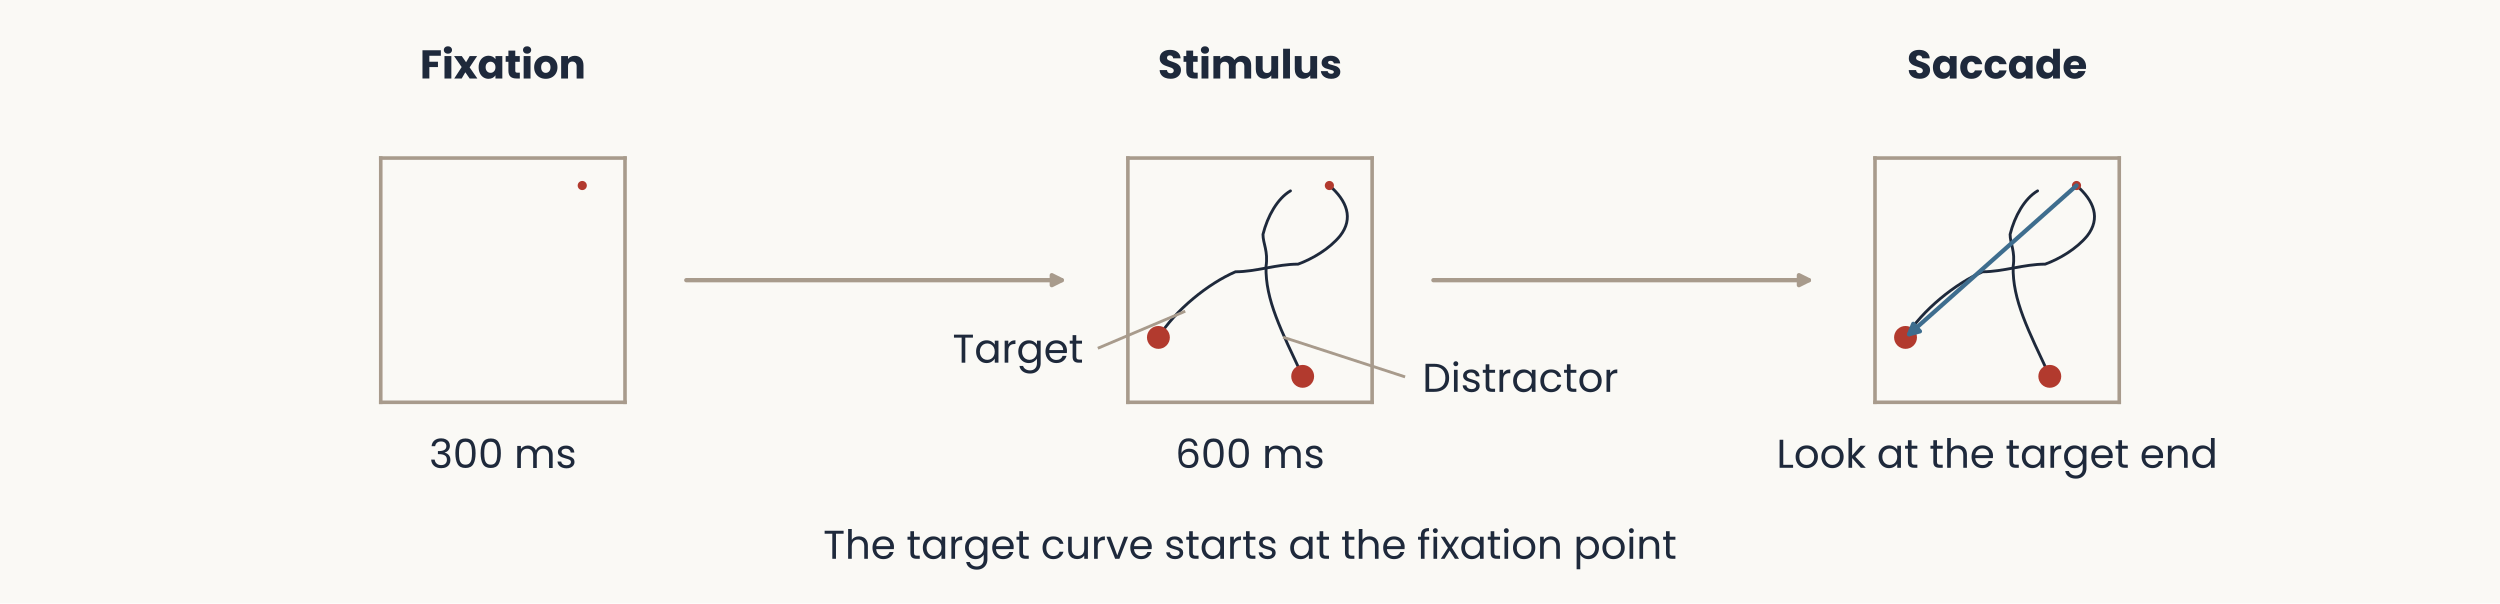
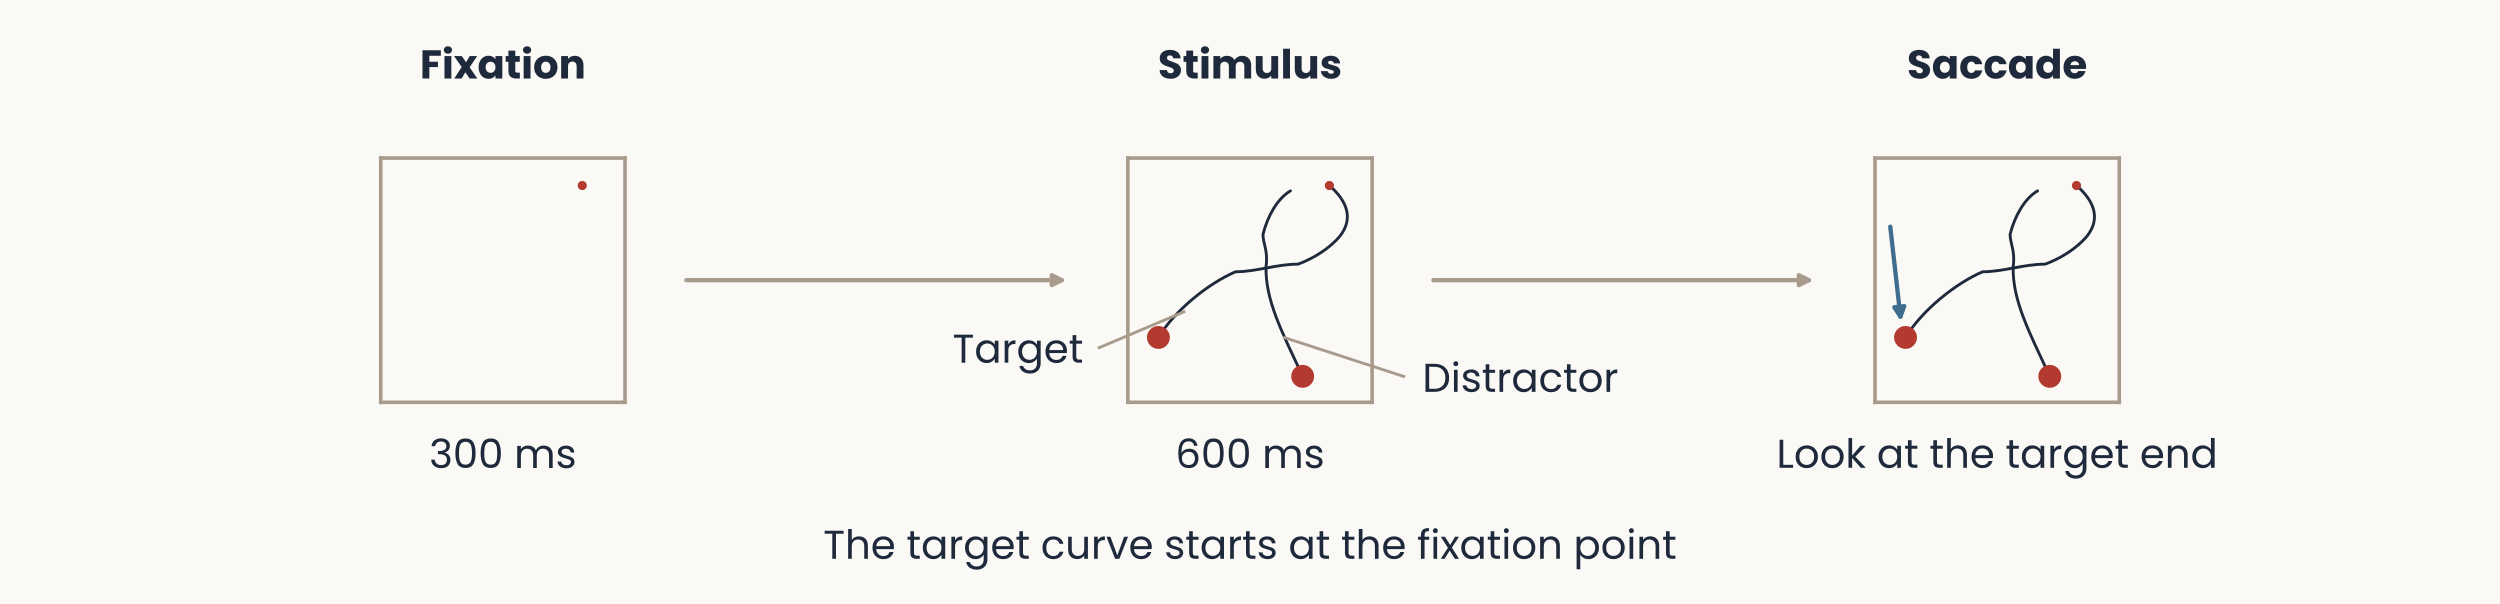
<svg xmlns="http://www.w3.org/2000/svg" xmlns:xlink="http://www.w3.org/1999/xlink" width="1305pt" height="315pt" viewBox="0 0 1305 315" version="1.1">
  <defs>
    <style type="text/css">*{stroke-linejoin: round; stroke-linecap: butt}</style>
  </defs>
  <g id="figure_1">
    <g id="patch_1">
      <path d="M 0 315  L 1305 315  L 1305 0  L 0 0  z " style="fill: #faf9f5" />
    </g>
    <g id="axes_1">
      <g id="patch_2">
        <path d="M 198.75 210  L 326.25 210  L 326.25 82.5  L 198.75 82.5  z " style="fill: #faf9f5" />
      </g>
      <g id="matplotlib.axis_1" />
      <g id="matplotlib.axis_2" />
      <g id="patch_3">
        <path d="M 198.75 210  L 198.75 82.5  " style="fill: none; stroke: #a89b8c; stroke-width: 1.875; stroke-linejoin: miter; stroke-linecap: square" />
      </g>
      <g id="patch_4">
        <path d="M 326.25 210  L 326.25 82.5  " style="fill: none; stroke: #a89b8c; stroke-width: 1.875; stroke-linejoin: miter; stroke-linecap: square" />
      </g>
      <g id="patch_5">
        <path d="M 198.75 210  L 326.25 210  " style="fill: none; stroke: #a89b8c; stroke-width: 1.875; stroke-linejoin: miter; stroke-linecap: square" />
      </g>
      <g id="patch_6">
        <path d="M 198.75 82.5  L 326.25 82.5  " style="fill: none; stroke: #a89b8c; stroke-width: 1.875; stroke-linejoin: miter; stroke-linecap: square" />
      </g>
      <g id="patch_7">
-         <path d="M 303.938 94.453  C 304.572 94.453 305.18 94.705 305.628 95.153  C 306.076 95.602 306.328 96.21 306.328 96.844  C 306.328 97.478 306.076 98.086 305.628 98.534  C 305.18 98.982 304.572 99.234 303.938 99.234  C 303.303 99.234 302.695 98.982 302.247 98.534  C 301.799 98.086 301.547 97.478 301.547 96.844  C 301.547 96.21 301.799 95.602 302.247 95.153  C 302.695 94.705 303.303 94.453 303.938 94.453  z " clip-path="url(#pf98f17b665)" style="fill: #b23a2e" />
+         <path d="M 303.938 94.453  C 304.572 94.453 305.18 94.705 305.628 95.153  C 306.076 95.602 306.328 96.21 306.328 96.844  C 306.328 97.478 306.076 98.086 305.628 98.534  C 305.18 98.982 304.572 99.234 303.938 99.234  C 303.303 99.234 302.695 98.982 302.247 98.534  C 301.799 98.086 301.547 97.478 301.547 96.844  C 301.547 96.21 301.799 95.602 302.247 95.153  C 302.695 94.705 303.303 94.453 303.938 94.453  z " clip-path="url(#p7026cb2a88)" style="fill: #b23a2e" />
      </g>
    </g>
    <g id="axes_2">
      <g id="patch_8">
        <path d="M 588.75 210  L 716.25 210  L 716.25 82.5  L 588.75 82.5  z " style="fill: #faf9f5" />
      </g>
      <g id="patch_9">
-         <path d="M 693.938 96.844  C 703.102 104.812 706.688 113.977 699.516 123.141  C 693.938 129.914 685.172 135.094 677.602 137.883  C 666.445 137.883 655.688 141.867 644.93 141.867  C 630.984 147.844 613.453 161.789 604.688 176.133  " clip-path="url(#pc42d3d228e)" style="fill: none; stroke: #1e293b; stroke-width: 1.5; stroke-linecap: round" />
+         <path d="M 693.938 96.844  C 703.102 104.812 706.688 113.977 699.516 123.141  C 693.938 129.914 685.172 135.094 677.602 137.883  C 666.445 137.883 655.688 141.867 644.93 141.867  C 630.984 147.844 613.453 161.789 604.688 176.133  " clip-path="url(#p259ddd7fd7)" style="fill: none; stroke: #1e293b; stroke-width: 1.5; stroke-linecap: round" />
      </g>
      <g id="patch_10">
-         <path d="M 673.617 99.633  C 666.844 103.617 661.664 112.781 659.273 122.344  C 659.273 127.125 662.062 131.109 660.867 139.078  C 660.469 156.609 668.836 172.547 679.992 196.453  " clip-path="url(#pc42d3d228e)" style="fill: none; stroke: #1e293b; stroke-width: 1.5; stroke-linecap: round" />
+         <path d="M 673.617 99.633  C 666.844 103.617 661.664 112.781 659.273 122.344  C 659.273 127.125 662.062 131.109 660.867 139.078  C 660.469 156.609 668.836 172.547 679.992 196.453  " clip-path="url(#p259ddd7fd7)" style="fill: none; stroke: #1e293b; stroke-width: 1.5; stroke-linecap: round" />
      </g>
      <g id="matplotlib.axis_3" />
      <g id="matplotlib.axis_4" />
      <g id="patch_11">
        <path d="M 588.75 210  L 588.75 82.5  " style="fill: none; stroke: #a89b8c; stroke-width: 1.875; stroke-linejoin: miter; stroke-linecap: square" />
      </g>
      <g id="patch_12">
        <path d="M 716.25 210  L 716.25 82.5  " style="fill: none; stroke: #a89b8c; stroke-width: 1.875; stroke-linejoin: miter; stroke-linecap: square" />
      </g>
      <g id="patch_13">
        <path d="M 588.75 210  L 716.25 210  " style="fill: none; stroke: #a89b8c; stroke-width: 1.875; stroke-linejoin: miter; stroke-linecap: square" />
      </g>
      <g id="patch_14">
        <path d="M 588.75 82.5  L 716.25 82.5  " style="fill: none; stroke: #a89b8c; stroke-width: 1.875; stroke-linejoin: miter; stroke-linecap: square" />
      </g>
      <g id="patch_15">
-         <path d="M 604.688 170.156  C 606.273 170.156 607.793 170.786 608.914 171.907  C 610.034 173.028 610.664 174.548 610.664 176.133  C 610.664 177.718 610.034 179.238 608.914 180.359  C 607.793 181.48 606.273 182.109 604.688 182.109  C 603.102 182.109 601.582 181.48 600.461 180.359  C 599.341 179.238 598.711 177.718 598.711 176.133  C 598.711 174.548 599.341 173.028 600.461 171.907  C 601.582 170.786 603.102 170.156 604.688 170.156  z " clip-path="url(#pc42d3d228e)" style="fill: #b23a2e" />
+         <path d="M 604.688 170.156  C 606.273 170.156 607.793 170.786 608.914 171.907  C 610.034 173.028 610.664 174.548 610.664 176.133  C 610.664 177.718 610.034 179.238 608.914 180.359  C 607.793 181.48 606.273 182.109 604.688 182.109  C 603.102 182.109 601.582 181.48 600.461 180.359  C 599.341 179.238 598.711 177.718 598.711 176.133  C 598.711 174.548 599.341 173.028 600.461 171.907  C 601.582 170.786 603.102 170.156 604.688 170.156  z " clip-path="url(#p259ddd7fd7)" style="fill: #b23a2e" />
      </g>
      <g id="patch_16">
-         <path d="M 679.992 190.477  C 681.577 190.477 683.097 191.106 684.218 192.227  C 685.339 193.348 685.969 194.868 685.969 196.453  C 685.969 198.038 685.339 199.558 684.218 200.679  C 683.097 201.8 681.577 202.43 679.992 202.43  C 678.407 202.43 676.887 201.8 675.766 200.679  C 674.645 199.558 674.016 198.038 674.016 196.453  C 674.016 194.868 674.645 193.348 675.766 192.227  C 676.887 191.106 678.407 190.477 679.992 190.477  z " clip-path="url(#pc42d3d228e)" style="fill: #b23a2e" />
+         <path d="M 679.992 190.477  C 681.577 190.477 683.097 191.106 684.218 192.227  C 685.339 193.348 685.969 194.868 685.969 196.453  C 685.969 198.038 685.339 199.558 684.218 200.679  C 683.097 201.8 681.577 202.43 679.992 202.43  C 678.407 202.43 676.887 201.8 675.766 200.679  C 674.645 199.558 674.016 198.038 674.016 196.453  C 674.016 194.868 674.645 193.348 675.766 192.227  C 676.887 191.106 678.407 190.477 679.992 190.477  z " clip-path="url(#p259ddd7fd7)" style="fill: #b23a2e" />
      </g>
      <g id="patch_17">
-         <path d="M 693.938 94.453  C 694.572 94.453 695.18 94.705 695.628 95.153  C 696.076 95.602 696.328 96.21 696.328 96.844  C 696.328 97.478 696.076 98.086 695.628 98.534  C 695.18 98.982 694.572 99.234 693.938 99.234  C 693.303 99.234 692.695 98.982 692.247 98.534  C 691.799 98.086 691.547 97.478 691.547 96.844  C 691.547 96.21 691.799 95.602 692.247 95.153  C 692.695 94.705 693.303 94.453 693.938 94.453  z " clip-path="url(#pc42d3d228e)" style="fill: #b23a2e" />
+         <path d="M 693.938 94.453  C 694.572 94.453 695.18 94.705 695.628 95.153  C 696.076 95.602 696.328 96.21 696.328 96.844  C 696.328 97.478 696.076 98.086 695.628 98.534  C 695.18 98.982 694.572 99.234 693.938 99.234  C 693.303 99.234 692.695 98.982 692.247 98.534  C 691.799 98.086 691.547 97.478 691.547 96.844  C 691.547 96.21 691.799 95.602 692.247 95.153  C 692.695 94.705 693.303 94.453 693.938 94.453  z " clip-path="url(#p259ddd7fd7)" style="fill: #b23a2e" />
      </g>
    </g>
    <g id="axes_3">
      <g id="patch_18">
        <path d="M 978.75 210  L 1106.25 210  L 1106.25 82.5  L 978.75 82.5  z " style="fill: #faf9f5" />
      </g>
      <g id="patch_19">
-         <path d="M 1083.938 96.844  C 1093.102 104.812 1096.688 113.977 1089.516 123.141  C 1083.938 129.914 1075.172 135.094 1067.602 137.883  C 1056.445 137.883 1045.688 141.867 1034.93 141.867  C 1020.984 147.844 1003.453 161.789 994.688 176.133  " clip-path="url(#p64ca4e3aea)" style="fill: none; stroke: #1e293b; stroke-width: 1.5; stroke-linecap: round" />
+         <path d="M 1083.938 96.844  C 1093.102 104.812 1096.688 113.977 1089.516 123.141  C 1083.938 129.914 1075.172 135.094 1067.602 137.883  C 1056.445 137.883 1045.688 141.867 1034.93 141.867  C 1020.984 147.844 1003.453 161.789 994.688 176.133  " clip-path="url(#p41b6c624ca)" style="fill: none; stroke: #1e293b; stroke-width: 1.5; stroke-linecap: round" />
      </g>
      <g id="patch_20">
-         <path d="M 1063.617 99.633  C 1056.844 103.617 1051.664 112.781 1049.273 122.344  C 1049.273 127.125 1052.062 131.109 1050.867 139.078  C 1050.469 156.609 1058.836 172.547 1069.992 196.453  " clip-path="url(#p64ca4e3aea)" style="fill: none; stroke: #1e293b; stroke-width: 1.5; stroke-linecap: round" />
+         <path d="M 1063.617 99.633  C 1056.844 103.617 1051.664 112.781 1049.273 122.344  C 1049.273 127.125 1052.062 131.109 1050.867 139.078  C 1050.469 156.609 1058.836 172.547 1069.992 196.453  " clip-path="url(#p41b6c624ca)" style="fill: none; stroke: #1e293b; stroke-width: 1.5; stroke-linecap: round" />
      </g>
      <g id="matplotlib.axis_5" />
      <g id="matplotlib.axis_6" />
      <g id="patch_21">
        <path d="M 978.75 210  L 978.75 82.5  " style="fill: none; stroke: #a89b8c; stroke-width: 1.875; stroke-linejoin: miter; stroke-linecap: square" />
      </g>
      <g id="patch_22">
        <path d="M 1106.25 210  L 1106.25 82.5  " style="fill: none; stroke: #a89b8c; stroke-width: 1.875; stroke-linejoin: miter; stroke-linecap: square" />
      </g>
      <g id="patch_23">
        <path d="M 978.75 210  L 1106.25 210  " style="fill: none; stroke: #a89b8c; stroke-width: 1.875; stroke-linejoin: miter; stroke-linecap: square" />
      </g>
      <g id="patch_24">
        <path d="M 978.75 82.5  L 1106.25 82.5  " style="fill: none; stroke: #a89b8c; stroke-width: 1.875; stroke-linejoin: miter; stroke-linecap: square" />
      </g>
      <g id="patch_25">
-         <path d="M 994.688 170.156  C 996.273 170.156 997.793 170.786 998.914 171.907  C 1000.034 173.028 1000.664 174.548 1000.664 176.133  C 1000.664 177.718 1000.034 179.238 998.914 180.359  C 997.793 181.48 996.273 182.109 994.688 182.109  C 993.102 182.109 991.582 181.48 990.461 180.359  C 989.341 179.238 988.711 177.718 988.711 176.133  C 988.711 174.548 989.341 173.028 990.461 171.907  C 991.582 170.786 993.102 170.156 994.688 170.156  z " clip-path="url(#p64ca4e3aea)" style="fill: #b23a2e" />
+         <path d="M 994.688 170.156  C 996.273 170.156 997.793 170.786 998.914 171.907  C 1000.034 173.028 1000.664 174.548 1000.664 176.133  C 1000.664 177.718 1000.034 179.238 998.914 180.359  C 997.793 181.48 996.273 182.109 994.688 182.109  C 993.102 182.109 991.582 181.48 990.461 180.359  C 989.341 179.238 988.711 177.718 988.711 176.133  C 988.711 174.548 989.341 173.028 990.461 171.907  C 991.582 170.786 993.102 170.156 994.688 170.156  z " clip-path="url(#p41b6c624ca)" style="fill: #b23a2e" />
      </g>
      <g id="patch_26">
-         <path d="M 1069.992 190.477  C 1071.577 190.477 1073.097 191.106 1074.218 192.227  C 1075.339 193.348 1075.969 194.868 1075.969 196.453  C 1075.969 198.038 1075.339 199.558 1074.218 200.679  C 1073.097 201.8 1071.577 202.43 1069.992 202.43  C 1068.407 202.43 1066.887 201.8 1065.766 200.679  C 1064.645 199.558 1064.016 198.038 1064.016 196.453  C 1064.016 194.868 1064.645 193.348 1065.766 192.227  C 1066.887 191.106 1068.407 190.477 1069.992 190.477  z " clip-path="url(#p64ca4e3aea)" style="fill: #b23a2e" />
+         <path d="M 1069.992 190.477  C 1071.577 190.477 1073.097 191.106 1074.218 192.227  C 1075.339 193.348 1075.969 194.868 1075.969 196.453  C 1075.969 198.038 1075.339 199.558 1074.218 200.679  C 1073.097 201.8 1071.577 202.43 1069.992 202.43  C 1068.407 202.43 1066.887 201.8 1065.766 200.679  C 1064.645 199.558 1064.016 198.038 1064.016 196.453  C 1064.016 194.868 1064.645 193.348 1065.766 192.227  C 1066.887 191.106 1068.407 190.477 1069.992 190.477  z " clip-path="url(#p41b6c624ca)" style="fill: #b23a2e" />
      </g>
      <g id="patch_27">
-         <path d="M 1083.938 94.453  C 1084.572 94.453 1085.18 94.705 1085.628 95.153  C 1086.076 95.602 1086.328 96.21 1086.328 96.844  C 1086.328 97.478 1086.076 98.086 1085.628 98.534  C 1085.18 98.982 1084.572 99.234 1083.938 99.234  C 1083.303 99.234 1082.695 98.982 1082.247 98.534  C 1081.799 98.086 1081.547 97.478 1081.547 96.844  C 1081.547 96.21 1081.799 95.602 1082.247 95.153  C 1082.695 94.705 1083.303 94.453 1083.938 94.453  z " clip-path="url(#p64ca4e3aea)" style="fill: #b23a2e" />
+         <path d="M 1083.938 94.453  C 1084.572 94.453 1085.18 94.705 1085.628 95.153  C 1086.076 95.602 1086.328 96.21 1086.328 96.844  C 1086.328 97.478 1086.076 98.086 1085.628 98.534  C 1085.18 98.982 1084.572 99.234 1083.938 99.234  C 1083.303 99.234 1082.695 98.982 1082.247 98.534  C 1081.799 98.086 1081.547 97.478 1081.547 96.844  C 1081.547 96.21 1081.799 95.602 1082.247 95.153  C 1082.695 94.705 1083.303 94.453 1083.938 94.453  z " clip-path="url(#p41b6c624ca)" style="fill: #b23a2e" />
      </g>
      <g id="patch_28">
-         <path d="M 1083.938 96.844  Q 1039.312 136.488 996.568 174.462  " clip-path="url(#p64ca4e3aea)" style="fill: none; stroke: #3e6d8e; stroke-width: 2.25; stroke-linecap: round" />
-         <path d="M 1002.182 172.952  L 996.568 174.462  L 998.729 169.065  z " clip-path="url(#p64ca4e3aea)" style="fill: #3e6d8e; stroke: #3e6d8e; stroke-width: 2.25; stroke-linecap: round" />
+         <path d="M 986.719 118.359  Q 989.508 143.062 992.015 165.266  " clip-path="url(#p41b6c624ca)" style="fill: none; stroke: #3e6d8e; stroke-width: 2.25; stroke-linecap: round" />
+         <path d="M 994.015 159.807  L 992.015 165.266  L 988.848 160.39  z " clip-path="url(#p41b6c624ca)" style="fill: #3e6d8e; stroke: #3e6d8e; stroke-width: 2.25; stroke-linecap: round" />
      </g>
    </g>
    <g id="patch_29">
      <path d="M 358.249 146.25  Q 457.501 146.25 554.237 146.25  " style="fill: none; stroke: #a89b8c; stroke-width: 2.25; stroke-linecap: round" />
      <path d="M 549.037 143.65  L 554.237 146.25  L 549.037 148.85  z " style="fill: #a89b8c; stroke: #a89b8c; stroke-width: 2.25; stroke-linecap: round" />
    </g>
    <g id="patch_30">
      <path d="M 748.249 146.25  Q 847.501 146.25 944.237 146.25  " style="fill: none; stroke: #a89b8c; stroke-width: 2.25; stroke-linecap: round" />
      <path d="M 939.037 143.65  L 944.237 146.25  L 939.037 148.85  z " style="fill: #a89b8c; stroke: #a89b8c; stroke-width: 2.25; stroke-linecap: round" />
    </g>
    <g id="line2d_1">
      <path d="M 573.75 181.5  L 618 162.75  " style="fill: none; stroke: #a89b8c; stroke-width: 1.5; stroke-linecap: square" />
    </g>
    <g id="line2d_2">
      <path d="M 732.75 196.5  L 670.5 176.25  " style="fill: none; stroke: #a89b8c; stroke-width: 1.5; stroke-linecap: square" />
    </g>
    <g id="text_1">
      <g style="fill: #1e293b" transform="translate(219.2285 40.97766) scale(0.21 -0.21)">
        <defs>
          <path id="Poppins-Bold-46" d="M 3322 4493  L 3322 3616  L 1491 3616  L 1491 2669  L 2861 2669  L 2861 1818  L 1491 1818  L 1491 0  L 397 0  L 397 4493  L 3322 4493  z " transform="scale(0.015625)" />
          <path id="Poppins-Bold-69" d="M 947 3942  Q 659 3942 476 4112  Q 294 4282 294 4531  Q 294 4787 476 4956  Q 659 5126 947 5126  Q 1229 5126 1411 4956  Q 1594 4787 1594 4531  Q 1594 4282 1411 4112  Q 1229 3942 947 3942  z M 1491 3571  L 1491 0  L 397 0  L 397 3571  L 1491 3571  z " transform="scale(0.015625)" />
          <path id="Poppins-Bold-78" d="M 2509 0  L 1824 992  L 1248 0  L 64 0  L 1242 1824  L 32 3571  L 1261 3571  L 1946 2586  L 2522 3571  L 3706 3571  L 2509 1773  L 3738 0  L 2509 0  z " transform="scale(0.015625)" />
          <path id="Poppins-Bold-61" d="M 179 1792  Q 179 2342 387 2758  Q 595 3174 953 3398  Q 1312 3622 1754 3622  Q 2131 3622 2416 3468  Q 2701 3315 2854 3066  L 2854 3571  L 3949 3571  L 3949 0  L 2854 0  L 2854 506  Q 2694 256 2409 102  Q 2125 -51 1747 -51  Q 1312 -51 953 176  Q 595 403 387 822  Q 179 1242 179 1792  z M 2854 1786  Q 2854 2195 2627 2432  Q 2400 2669 2074 2669  Q 1747 2669 1520 2435  Q 1293 2202 1293 1792  Q 1293 1382 1520 1142  Q 1747 902 2074 902  Q 2400 902 2627 1139  Q 2854 1376 2854 1786  z " transform="scale(0.015625)" />
          <path id="Poppins-Bold-74" d="M 2387 928  L 2387 0  L 1830 0  Q 1235 0 902 291  Q 570 582 570 1242  L 570 2662  L 134 2662  L 134 3571  L 570 3571  L 570 4442  L 1664 4442  L 1664 3571  L 2381 3571  L 2381 2662  L 1664 2662  L 1664 1229  Q 1664 1069 1741 998  Q 1818 928 1997 928  L 2387 928  z " transform="scale(0.015625)" />
          <path id="Poppins-Bold-6f" d="M 2022 -51  Q 1498 -51 1078 173  Q 659 397 419 813  Q 179 1229 179 1786  Q 179 2336 422 2755  Q 666 3174 1088 3398  Q 1510 3622 2035 3622  Q 2560 3622 2982 3398  Q 3405 3174 3648 2755  Q 3891 2336 3891 1786  Q 3891 1235 3644 816  Q 3398 397 2972 173  Q 2547 -51 2022 -51  z M 2022 896  Q 2336 896 2557 1126  Q 2778 1357 2778 1786  Q 2778 2214 2563 2444  Q 2349 2675 2035 2675  Q 1715 2675 1504 2448  Q 1293 2221 1293 1786  Q 1293 1357 1501 1126  Q 1709 896 2022 896  z " transform="scale(0.015625)" />
          <path id="Poppins-Bold-6e" d="M 2573 3610  Q 3200 3610 3574 3203  Q 3949 2797 3949 2086  L 3949 0  L 2861 0  L 2861 1939  Q 2861 2298 2675 2496  Q 2490 2694 2176 2694  Q 1862 2694 1676 2496  Q 1491 2298 1491 1939  L 1491 0  L 397 0  L 397 3571  L 1491 3571  L 1491 3098  Q 1658 3334 1939 3472  Q 2221 3610 2573 3610  z " transform="scale(0.015625)" />
        </defs>
        <use xlink:href="#Poppins-Bold-46" />
        <use xlink:href="#Poppins-Bold-69" transform="translate(54.7 0)" />
        <use xlink:href="#Poppins-Bold-78" transform="translate(84.19998 0)" />
        <use xlink:href="#Poppins-Bold-61" transform="translate(143 0)" />
        <use xlink:href="#Poppins-Bold-74" transform="translate(210.9 0)" />
        <use xlink:href="#Poppins-Bold-69" transform="translate(251.5 0)" />
        <use xlink:href="#Poppins-Bold-6f" transform="translate(280.9999 0)" />
        <use xlink:href="#Poppins-Bold-6e" transform="translate(344.6999 0)" />
      </g>
    </g>
    <g id="text_2">
      <g style="fill: #1e293b" transform="translate(224.0273 244.29) scale(0.21 -0.21)">
        <defs>
          <path id="Poppins-Regular-33" d="M 384 3462  Q 429 4051 838 4384  Q 1248 4717 1901 4717  Q 2336 4717 2653 4560  Q 2970 4403 3133 4134  Q 3296 3866 3296 3526  Q 3296 3130 3069 2842  Q 2842 2554 2477 2470  L 2477 2438  Q 2893 2336 3136 2035  Q 3379 1734 3379 1248  Q 3379 883 3212 592  Q 3046 301 2713 134  Q 2381 -32 1914 -32  Q 1235 -32 800 323  Q 365 678 314 1331  L 877 1331  Q 922 947 1190 704  Q 1459 461 1907 461  Q 2355 461 2588 694  Q 2822 928 2822 1299  Q 2822 1779 2502 1990  Q 2182 2202 1536 2202  L 1389 2202  L 1389 2688  L 1542 2688  Q 2131 2694 2432 2883  Q 2733 3072 2733 3469  Q 2733 3808 2512 4013  Q 2291 4218 1882 4218  Q 1485 4218 1241 4013  Q 998 3808 954 3462  L 384 3462  z " transform="scale(0.015625)" />
          <path id="Poppins-Regular-30" d="M 397 2362  Q 397 3462 755 4080  Q 1114 4698 2010 4698  Q 2899 4698 3257 4080  Q 3616 3462 3616 2362  Q 3616 1242 3257 621  Q 2899 0 2010 0  Q 1114 0 755 621  Q 397 1242 397 2362  z M 3040 2362  Q 3040 2918 2966 3305  Q 2893 3693 2665 3929  Q 2438 4166 2010 4166  Q 1574 4166 1347 3929  Q 1120 3693 1046 3305  Q 973 2918 973 2362  Q 973 1786 1046 1395  Q 1120 1005 1347 768  Q 1574 531 2010 531  Q 2438 531 2665 768  Q 2893 1005 2966 1395  Q 3040 1786 3040 2362  z " transform="scale(0.015625)" />
          <path id="Poppins-Regular-20" transform="scale(0.015625)" />
          <path id="Poppins-Regular-6d" d="M 4710 3571  Q 5120 3571 5440 3401  Q 5760 3232 5945 2893  Q 6131 2554 6131 2067  L 6131 0  L 5555 0  L 5555 1984  Q 5555 2509 5296 2787  Q 5037 3066 4595 3066  Q 4141 3066 3872 2774  Q 3603 2483 3603 1933  L 3603 0  L 3027 0  L 3027 1984  Q 3027 2509 2768 2787  Q 2509 3066 2067 3066  Q 1613 3066 1344 2774  Q 1075 2483 1075 1933  L 1075 0  L 493 0  L 493 3507  L 1075 3507  L 1075 3002  Q 1248 3277 1539 3424  Q 1830 3571 2182 3571  Q 2624 3571 2963 3372  Q 3302 3174 3469 2790  Q 3616 3162 3955 3366  Q 4294 3571 4710 3571  z " transform="scale(0.015625)" />
          <path id="Poppins-Regular-73" d="M 1734 -58  Q 1331 -58 1011 80  Q 691 218 505 464  Q 320 710 301 1030  L 902 1030  Q 928 768 1149 601  Q 1370 435 1728 435  Q 2061 435 2253 582  Q 2445 730 2445 954  Q 2445 1184 2240 1296  Q 2035 1408 1606 1517  Q 1216 1619 969 1724  Q 723 1830 547 2038  Q 371 2246 371 2586  Q 371 2854 531 3078  Q 691 3302 985 3433  Q 1280 3565 1658 3565  Q 2240 3565 2598 3270  Q 2957 2976 2982 2464  L 2400 2464  Q 2381 2739 2179 2905  Q 1978 3072 1638 3072  Q 1325 3072 1139 2937  Q 954 2803 954 2586  Q 954 2413 1066 2301  Q 1178 2189 1347 2121  Q 1517 2054 1818 1971  Q 2195 1869 2432 1769  Q 2669 1670 2838 1472  Q 3008 1274 3014 954  Q 3014 666 2854 435  Q 2694 205 2403 73  Q 2112 -58 1734 -58  z " transform="scale(0.015625)" />
        </defs>
        <use xlink:href="#Poppins-Regular-33" />
        <use xlink:href="#Poppins-Regular-30" transform="translate(58.89999 0)" />
        <use xlink:href="#Poppins-Regular-30" transform="translate(121.7 0)" />
        <use xlink:href="#Poppins-Regular-20" transform="translate(184.5 0)" />
        <use xlink:href="#Poppins-Regular-6d" transform="translate(211.2 0)" />
        <use xlink:href="#Poppins-Regular-73" transform="translate(314.2 0)" />
      </g>
    </g>
    <g id="text_3">
      <g style="fill: #1e293b" transform="translate(604.451 40.97766) scale(0.21 -0.21)">
        <defs>
          <path id="Poppins-Bold-53" d="M 2022 -45  Q 1530 -45 1139 115  Q 749 275 515 588  Q 282 902 269 1344  L 1434 1344  Q 1459 1094 1606 963  Q 1754 832 1990 832  Q 2234 832 2374 944  Q 2515 1056 2515 1254  Q 2515 1421 2403 1529  Q 2291 1638 2128 1708  Q 1965 1779 1664 1869  Q 1229 2003 953 2137  Q 678 2272 480 2534  Q 282 2797 282 3219  Q 282 3846 736 4201  Q 1190 4557 1920 4557  Q 2662 4557 3116 4201  Q 3571 3846 3603 3213  L 2419 3213  Q 2406 3430 2259 3555  Q 2112 3680 1882 3680  Q 1683 3680 1561 3574  Q 1440 3469 1440 3270  Q 1440 3053 1645 2931  Q 1850 2810 2285 2669  Q 2720 2522 2992 2387  Q 3264 2253 3462 1997  Q 3661 1741 3661 1338  Q 3661 954 3465 640  Q 3270 326 2899 140  Q 2528 -45 2022 -45  z " transform="scale(0.015625)" />
          <path id="Poppins-Bold-6d" d="M 4954 3610  Q 5619 3610 6012 3206  Q 6406 2803 6406 2086  L 6406 0  L 5318 0  L 5318 1939  Q 5318 2285 5136 2473  Q 4954 2662 4634 2662  Q 4314 2662 4131 2473  Q 3949 2285 3949 1939  L 3949 0  L 2861 0  L 2861 1939  Q 2861 2285 2678 2473  Q 2496 2662 2176 2662  Q 1856 2662 1673 2473  Q 1491 2285 1491 1939  L 1491 0  L 397 0  L 397 3571  L 1491 3571  L 1491 3123  Q 1658 3347 1926 3478  Q 2195 3610 2534 3610  Q 2938 3610 3254 3437  Q 3571 3264 3750 2944  Q 3936 3238 4256 3424  Q 4576 3610 4954 3610  z " transform="scale(0.015625)" />
          <path id="Poppins-Bold-75" d="M 3923 3571  L 3923 0  L 2829 0  L 2829 486  Q 2662 250 2377 106  Q 2093 -38 1747 -38  Q 1338 -38 1024 144  Q 710 326 537 672  Q 365 1018 365 1485  L 365 3571  L 1453 3571  L 1453 1632  Q 1453 1274 1638 1075  Q 1824 877 2138 877  Q 2458 877 2643 1075  Q 2829 1274 2829 1632  L 2829 3571  L 3923 3571  z " transform="scale(0.015625)" />
          <path id="Poppins-Bold-6c" d="M 1491 4736  L 1491 0  L 397 0  L 397 4736  L 1491 4736  z " transform="scale(0.015625)" />
          <path id="Poppins-Bold-73" d="M 1850 -51  Q 1382 -51 1017 109  Q 653 269 441 547  Q 230 826 205 1171  L 1286 1171  Q 1306 986 1459 870  Q 1613 755 1837 755  Q 2042 755 2154 835  Q 2266 915 2266 1043  Q 2266 1197 2106 1270  Q 1946 1344 1587 1434  Q 1203 1523 947 1622  Q 691 1722 505 1936  Q 320 2150 320 2515  Q 320 2822 489 3075  Q 659 3328 988 3475  Q 1318 3622 1773 3622  Q 2445 3622 2832 3289  Q 3219 2957 3277 2406  L 2266 2406  Q 2240 2592 2102 2701  Q 1965 2810 1741 2810  Q 1549 2810 1446 2736  Q 1344 2662 1344 2534  Q 1344 2381 1507 2304  Q 1670 2227 2016 2150  Q 2413 2048 2662 1949  Q 2912 1850 3101 1629  Q 3290 1408 3296 1037  Q 3296 723 3120 476  Q 2944 230 2614 89  Q 2285 -51 1850 -51  z " transform="scale(0.015625)" />
        </defs>
        <use xlink:href="#Poppins-Bold-53" />
        <use xlink:href="#Poppins-Bold-74" transform="translate(61.49999 0)" />
        <use xlink:href="#Poppins-Bold-69" transform="translate(102.1 0)" />
        <use xlink:href="#Poppins-Bold-6d" transform="translate(131.6 0)" />
        <use xlink:href="#Poppins-Bold-75" transform="translate(237.5 0)" />
        <use xlink:href="#Poppins-Bold-6c" transform="translate(304.8999 0)" />
        <use xlink:href="#Poppins-Bold-75" transform="translate(334.3999 0)" />
        <use xlink:href="#Poppins-Bold-73" transform="translate(401.7999 0)" />
      </g>
    </g>
    <g id="text_4">
      <g style="fill: #1e293b" transform="translate(613.545 244.29) scale(0.21 -0.21)">
        <defs>
          <path id="Poppins-Regular-36" d="M 2976 3526  Q 2835 4237 2099 4237  Q 1530 4237 1248 3798  Q 966 3360 973 2355  Q 1120 2688 1462 2877  Q 1805 3066 2227 3066  Q 2886 3066 3280 2656  Q 3674 2246 3674 1523  Q 3674 1088 3504 742  Q 3334 397 2992 192  Q 2650 -13 2163 -13  Q 1504 -13 1133 281  Q 762 576 614 1094  Q 467 1613 467 2374  Q 467 4723 2106 4723  Q 2733 4723 3091 4384  Q 3450 4045 3514 3526  L 2976 3526  z M 2106 2573  Q 1830 2573 1587 2461  Q 1344 2349 1193 2121  Q 1043 1894 1043 1568  Q 1043 1082 1324 778  Q 1606 474 2131 474  Q 2579 474 2844 752  Q 3110 1030 3110 1504  Q 3110 2003 2854 2288  Q 2598 2573 2106 2573  z " transform="scale(0.015625)" />
        </defs>
        <use xlink:href="#Poppins-Regular-36" />
        <use xlink:href="#Poppins-Regular-30" transform="translate(63.49999 0)" />
        <use xlink:href="#Poppins-Regular-30" transform="translate(126.3 0)" />
        <use xlink:href="#Poppins-Regular-20" transform="translate(189.1 0)" />
        <use xlink:href="#Poppins-Regular-6d" transform="translate(215.8 0)" />
        <use xlink:href="#Poppins-Regular-73" transform="translate(318.7999 0)" />
      </g>
    </g>
    <g id="text_5">
      <g style="fill: #1e293b" transform="translate(995.4797 40.97766) scale(0.21 -0.21)">
        <defs>
          <path id="Poppins-Bold-63" d="M 179 1786  Q 179 2342 406 2758  Q 634 3174 1040 3398  Q 1446 3622 1971 3622  Q 2643 3622 3094 3270  Q 3546 2918 3686 2278  L 2522 2278  Q 2374 2688 1952 2688  Q 1651 2688 1472 2454  Q 1293 2221 1293 1786  Q 1293 1350 1472 1116  Q 1651 883 1952 883  Q 2374 883 2522 1293  L 3686 1293  Q 3546 666 3091 307  Q 2637 -51 1971 -51  Q 1446 -51 1040 173  Q 634 397 406 813  Q 179 1229 179 1786  z " transform="scale(0.015625)" />
          <path id="Poppins-Bold-64" d="M 179 1792  Q 179 2342 387 2758  Q 595 3174 953 3398  Q 1312 3622 1754 3622  Q 2106 3622 2397 3475  Q 2688 3328 2854 3078  L 2854 4736  L 3949 4736  L 3949 0  L 2854 0  L 2854 512  Q 2701 256 2416 102  Q 2131 -51 1754 -51  Q 1312 -51 953 176  Q 595 403 387 822  Q 179 1242 179 1792  z M 2854 1786  Q 2854 2195 2627 2432  Q 2400 2669 2074 2669  Q 1747 2669 1520 2435  Q 1293 2202 1293 1792  Q 1293 1382 1520 1142  Q 1747 902 2074 902  Q 2400 902 2627 1139  Q 2854 1376 2854 1786  z " transform="scale(0.015625)" />
          <path id="Poppins-Bold-65" d="M 3763 1843  Q 3763 1690 3744 1523  L 1267 1523  Q 1293 1190 1481 1014  Q 1670 838 1946 838  Q 2355 838 2515 1184  L 3680 1184  Q 3590 832 3356 550  Q 3123 269 2771 109  Q 2419 -51 1984 -51  Q 1459 -51 1049 173  Q 640 397 409 813  Q 179 1229 179 1786  Q 179 2342 406 2758  Q 634 3174 1043 3398  Q 1453 3622 1984 3622  Q 2502 3622 2905 3404  Q 3309 3187 3536 2784  Q 3763 2381 3763 1843  z M 2643 2131  Q 2643 2413 2451 2579  Q 2259 2746 1971 2746  Q 1696 2746 1507 2586  Q 1318 2426 1274 2131  L 2643 2131  z " transform="scale(0.015625)" />
        </defs>
        <use xlink:href="#Poppins-Bold-53" />
        <use xlink:href="#Poppins-Bold-61" transform="translate(61.49999 0)" />
        <use xlink:href="#Poppins-Bold-63" transform="translate(129.4 0)" />
        <use xlink:href="#Poppins-Bold-63" transform="translate(189.9 0)" />
        <use xlink:href="#Poppins-Bold-61" transform="translate(250.3999 0)" />
        <use xlink:href="#Poppins-Bold-64" transform="translate(318.2999 0)" />
        <use xlink:href="#Poppins-Bold-65" transform="translate(386.1999 0)" />
      </g>
    </g>
    <g id="text_6">
      <g style="fill: #1e293b" transform="translate(927.3347 244.185) scale(0.21 -0.21)">
        <defs>
          <path id="Poppins-Regular-4c" d="M 1075 474  L 2637 474  L 2637 0  L 493 0  L 493 4461  L 1075 4461  L 1075 474  z " transform="scale(0.015625)" />
          <path id="Poppins-Regular-6f" d="M 2022 -58  Q 1530 -58 1130 166  Q 730 390 502 803  Q 275 1216 275 1760  Q 275 2298 508 2710  Q 742 3123 1145 3344  Q 1549 3565 2048 3565  Q 2547 3565 2950 3344  Q 3354 3123 3587 2713  Q 3821 2304 3821 1760  Q 3821 1216 3581 803  Q 3341 390 2931 166  Q 2522 -58 2022 -58  z M 2022 454  Q 2336 454 2611 601  Q 2886 749 3056 1043  Q 3226 1338 3226 1760  Q 3226 2182 3059 2476  Q 2893 2771 2624 2915  Q 2355 3059 2042 3059  Q 1722 3059 1456 2915  Q 1190 2771 1030 2476  Q 870 2182 870 1760  Q 870 1331 1027 1036  Q 1184 742 1446 598  Q 1709 454 2022 454  z " transform="scale(0.015625)" />
          <path id="Poppins-Regular-6b" d="M 2451 0  L 1075 1549  L 1075 0  L 493 0  L 493 4736  L 1075 4736  L 1075 1952  L 2426 3507  L 3238 3507  L 1587 1760  L 3245 0  L 2451 0  z " transform="scale(0.015625)" />
          <path id="Poppins-Regular-61" d="M 275 1766  Q 275 2304 492 2710  Q 710 3117 1091 3341  Q 1472 3565 1939 3565  Q 2400 3565 2739 3366  Q 3078 3168 3245 2867  L 3245 3507  L 3834 3507  L 3834 0  L 3245 0  L 3245 653  Q 3072 346 2729 144  Q 2387 -58 1933 -58  Q 1466 -58 1088 172  Q 710 403 492 819  Q 275 1235 275 1766  z M 3245 1760  Q 3245 2157 3085 2451  Q 2925 2746 2653 2902  Q 2381 3059 2054 3059  Q 1728 3059 1459 2905  Q 1190 2752 1030 2457  Q 870 2163 870 1766  Q 870 1363 1030 1065  Q 1190 768 1459 611  Q 1728 454 2054 454  Q 2381 454 2653 611  Q 2925 768 3085 1065  Q 3245 1363 3245 1760  z " transform="scale(0.015625)" />
          <path id="Poppins-Regular-74" d="M 1203 3027  L 1203 960  Q 1203 704 1312 598  Q 1421 493 1690 493  L 2118 493  L 2118 0  L 1594 0  Q 1107 0 864 224  Q 621 448 621 960  L 621 3027  L 166 3027  L 166 3507  L 621 3507  L 621 4390  L 1203 4390  L 1203 3507  L 2118 3507  L 2118 3027  L 1203 3027  z " transform="scale(0.015625)" />
          <path id="Poppins-Regular-68" d="M 2234 3571  Q 2630 3571 2950 3401  Q 3270 3232 3452 2893  Q 3635 2554 3635 2067  L 3635 0  L 3059 0  L 3059 1984  Q 3059 2509 2796 2787  Q 2534 3066 2080 3066  Q 1619 3066 1347 2778  Q 1075 2490 1075 1939  L 1075 0  L 493 0  L 493 4736  L 1075 4736  L 1075 3008  Q 1248 3277 1552 3424  Q 1856 3571 2234 3571  z " transform="scale(0.015625)" />
          <path id="Poppins-Regular-65" d="M 3693 1888  Q 3693 1722 3674 1536  L 870 1536  Q 902 1018 1225 726  Q 1549 435 2010 435  Q 2387 435 2640 611  Q 2893 787 2995 1082  L 3622 1082  Q 3482 576 3059 259  Q 2637 -58 2010 -58  Q 1510 -58 1116 166  Q 723 390 499 803  Q 275 1216 275 1760  Q 275 2304 492 2713  Q 710 3123 1104 3344  Q 1498 3565 2010 3565  Q 2509 3565 2893 3347  Q 3277 3130 3485 2749  Q 3693 2368 3693 1888  z M 3091 2010  Q 3091 2342 2944 2582  Q 2797 2822 2544 2947  Q 2291 3072 1984 3072  Q 1542 3072 1232 2790  Q 922 2509 877 2010  L 3091 2010  z " transform="scale(0.015625)" />
          <path id="Poppins-Regular-72" d="M 1075 2938  Q 1229 3238 1513 3404  Q 1798 3571 2208 3571  L 2208 2970  L 2054 2970  Q 1075 2970 1075 1907  L 1075 0  L 493 0  L 493 3507  L 1075 3507  L 1075 2938  z " transform="scale(0.015625)" />
          <path id="Poppins-Regular-67" d="M 1939 3565  Q 2394 3565 2736 3366  Q 3078 3168 3245 2867  L 3245 3507  L 3834 3507  L 3834 -77  Q 3834 -557 3629 -931  Q 3424 -1306 3043 -1517  Q 2662 -1728 2157 -1728  Q 1466 -1728 1005 -1401  Q 544 -1075 461 -512  L 1037 -512  Q 1133 -832 1433 -1027  Q 1734 -1222 2157 -1222  Q 2637 -1222 2941 -921  Q 3245 -621 3245 -77  L 3245 659  Q 3072 352 2733 147  Q 2394 -58 1939 -58  Q 1472 -58 1091 172  Q 710 403 492 819  Q 275 1235 275 1766  Q 275 2304 492 2710  Q 710 3117 1091 3341  Q 1472 3565 1939 3565  z M 3245 1760  Q 3245 2157 3085 2451  Q 2925 2746 2653 2902  Q 2381 3059 2054 3059  Q 1728 3059 1459 2905  Q 1190 2752 1030 2457  Q 870 2163 870 1766  Q 870 1363 1030 1065  Q 1190 768 1459 611  Q 1728 454 2054 454  Q 2381 454 2653 611  Q 2925 768 3085 1065  Q 3245 1363 3245 1760  z " transform="scale(0.015625)" />
          <path id="Poppins-Regular-6e" d="M 2202 3571  Q 2842 3571 3238 3184  Q 3635 2797 3635 2067  L 3635 0  L 3059 0  L 3059 1984  Q 3059 2509 2796 2787  Q 2534 3066 2080 3066  Q 1619 3066 1347 2778  Q 1075 2490 1075 1939  L 1075 0  L 493 0  L 493 3507  L 1075 3507  L 1075 3008  Q 1248 3277 1545 3424  Q 1843 3571 2202 3571  z " transform="scale(0.015625)" />
          <path id="Poppins-Regular-64" d="M 275 1766  Q 275 2304 492 2710  Q 710 3117 1091 3341  Q 1472 3565 1946 3565  Q 2355 3565 2707 3376  Q 3059 3187 3245 2880  L 3245 4736  L 3834 4736  L 3834 0  L 3245 0  L 3245 659  Q 3072 346 2733 144  Q 2394 -58 1939 -58  Q 1472 -58 1091 172  Q 710 403 492 819  Q 275 1235 275 1766  z M 3245 1760  Q 3245 2157 3085 2451  Q 2925 2746 2653 2902  Q 2381 3059 2054 3059  Q 1728 3059 1459 2905  Q 1190 2752 1030 2457  Q 870 2163 870 1766  Q 870 1363 1030 1065  Q 1190 768 1459 611  Q 1728 454 2054 454  Q 2381 454 2653 611  Q 2925 768 3085 1065  Q 3245 1363 3245 1760  z " transform="scale(0.015625)" />
        </defs>
        <use xlink:href="#Poppins-Regular-4c" />
        <use xlink:href="#Poppins-Regular-6f" transform="translate(43.2 0)" />
        <use xlink:href="#Poppins-Regular-6f" transform="translate(107.2 0)" />
        <use xlink:href="#Poppins-Regular-6b" transform="translate(171.2 0)" />
        <use xlink:href="#Poppins-Regular-20" transform="translate(222.7 0)" />
        <use xlink:href="#Poppins-Regular-61" transform="translate(249.3999 0)" />
        <use xlink:href="#Poppins-Regular-74" transform="translate(316.9999 0)" />
        <use xlink:href="#Poppins-Regular-20" transform="translate(353.3999 0)" />
        <use xlink:href="#Poppins-Regular-74" transform="translate(380.0999 0)" />
        <use xlink:href="#Poppins-Regular-68" transform="translate(416.4999 0)" />
        <use xlink:href="#Poppins-Regular-65" transform="translate(480.4999 0)" />
        <use xlink:href="#Poppins-Regular-20" transform="translate(542.4999 0)" />
        <use xlink:href="#Poppins-Regular-74" transform="translate(569.1999 0)" />
        <use xlink:href="#Poppins-Regular-61" transform="translate(605.5999 0)" />
        <use xlink:href="#Poppins-Regular-72" transform="translate(673.1999 0)" />
        <use xlink:href="#Poppins-Regular-67" transform="translate(710.4999 0)" />
        <use xlink:href="#Poppins-Regular-65" transform="translate(778.0999 0)" />
        <use xlink:href="#Poppins-Regular-74" transform="translate(840.0998 0)" />
        <use xlink:href="#Poppins-Regular-20" transform="translate(876.4998 0)" />
        <use xlink:href="#Poppins-Regular-65" transform="translate(903.1998 0)" />
        <use xlink:href="#Poppins-Regular-6e" transform="translate(965.1998 0)" />
        <use xlink:href="#Poppins-Regular-64" transform="translate(1029.2 0)" />
      </g>
    </g>
    <g id="text_7">
      <g style="fill: #1e293b" transform="translate(497.2533 189.33) scale(0.21 -0.21)">
        <defs>
          <path id="Poppins-Regular-54" d="M 3238 4461  L 3238 3987  L 2022 3987  L 2022 0  L 1440 0  L 1440 3987  L 218 3987  L 218 4461  L 3238 4461  z " transform="scale(0.015625)" />
        </defs>
        <use xlink:href="#Poppins-Regular-54" />
        <use xlink:href="#Poppins-Regular-61" transform="translate(54.09999 0)" />
        <use xlink:href="#Poppins-Regular-72" transform="translate(121.7 0)" />
        <use xlink:href="#Poppins-Regular-67" transform="translate(159 0)" />
        <use xlink:href="#Poppins-Regular-65" transform="translate(226.6 0)" />
        <use xlink:href="#Poppins-Regular-74" transform="translate(288.5999 0)" />
      </g>
    </g>
    <g id="text_8">
      <g style="fill: #1e293b" transform="translate(742.5 204.54) scale(0.21 -0.21)">
        <defs>
          <path id="Poppins-Regular-44" d="M 1882 4461  Q 2611 4461 3145 4189  Q 3680 3917 3965 3411  Q 4250 2906 4250 2221  Q 4250 1536 3965 1033  Q 3680 531 3145 265  Q 2611 0 1882 0  L 493 0  L 493 4461  L 1882 4461  z M 1882 480  Q 2746 480 3200 937  Q 3654 1395 3654 2221  Q 3654 3053 3196 3520  Q 2739 3987 1882 3987  L 1075 3987  L 1075 480  L 1882 480  z " transform="scale(0.015625)" />
          <path id="Poppins-Regular-69" d="M 794 4077  Q 627 4077 512 4192  Q 397 4307 397 4474  Q 397 4640 512 4755  Q 627 4870 794 4870  Q 954 4870 1066 4755  Q 1178 4640 1178 4474  Q 1178 4307 1066 4192  Q 954 4077 794 4077  z M 1075 3507  L 1075 0  L 493 0  L 493 3507  L 1075 3507  z " transform="scale(0.015625)" />
          <path id="Poppins-Regular-63" d="M 275 1760  Q 275 2304 492 2710  Q 710 3117 1097 3341  Q 1485 3565 1984 3565  Q 2630 3565 3049 3251  Q 3469 2938 3603 2381  L 2976 2381  Q 2886 2701 2627 2886  Q 2368 3072 1984 3072  Q 1485 3072 1177 2729  Q 870 2387 870 1760  Q 870 1126 1177 780  Q 1485 435 1984 435  Q 2368 435 2624 614  Q 2880 794 2976 1126  L 3603 1126  Q 3462 589 3040 265  Q 2618 -58 1984 -58  Q 1485 -58 1097 166  Q 710 390 492 800  Q 275 1210 275 1760  z " transform="scale(0.015625)" />
        </defs>
        <use xlink:href="#Poppins-Regular-44" />
        <use xlink:href="#Poppins-Regular-69" transform="translate(70.69998 0)" />
        <use xlink:href="#Poppins-Regular-73" transform="translate(95.29997 0)" />
        <use xlink:href="#Poppins-Regular-74" transform="translate(147.5 0)" />
        <use xlink:href="#Poppins-Regular-72" transform="translate(183.9 0)" />
        <use xlink:href="#Poppins-Regular-61" transform="translate(221.2 0)" />
        <use xlink:href="#Poppins-Regular-63" transform="translate(288.7999 0)" />
        <use xlink:href="#Poppins-Regular-74" transform="translate(349.4999 0)" />
        <use xlink:href="#Poppins-Regular-6f" transform="translate(385.8999 0)" />
        <use xlink:href="#Poppins-Regular-72" transform="translate(449.8999 0)" />
      </g>
    </g>
    <g id="text_9">
      <g style="fill: #1e293b" transform="translate(429.7409 291.6877) scale(0.21 -0.21)">
        <defs>
          <path id="Poppins-Regular-75" d="M 3603 3507  L 3603 0  L 3021 0  L 3021 518  Q 2854 250 2556 99  Q 2259 -51 1901 -51  Q 1491 -51 1164 118  Q 838 288 649 627  Q 461 966 461 1453  L 461 3507  L 1037 3507  L 1037 1530  Q 1037 1011 1299 732  Q 1562 454 2016 454  Q 2483 454 2752 742  Q 3021 1030 3021 1581  L 3021 3507  L 3603 3507  z " transform="scale(0.015625)" />
          <path id="Poppins-Regular-76" d="M 1798 538  L 2886 3507  L 3507 3507  L 2131 0  L 1453 0  L 77 3507  L 704 3507  L 1798 538  z " transform="scale(0.015625)" />
          <path id="Poppins-Regular-66" d="M 1920 3027  L 1184 3027  L 1184 0  L 602 0  L 602 3027  L 147 3027  L 147 3507  L 602 3507  L 602 3757  Q 602 4346 906 4618  Q 1210 4890 1882 4890  L 1882 4403  Q 1498 4403 1341 4252  Q 1184 4102 1184 3757  L 1184 3507  L 1920 3507  L 1920 3027  z " transform="scale(0.015625)" />
          <path id="Poppins-Regular-78" d="M 2323 0  L 1491 1306  L 691 0  L 83 0  L 1216 1741  L 83 3507  L 742 3507  L 1574 2208  L 2368 3507  L 2976 3507  L 1850 1773  L 2982 0  L 2323 0  z " transform="scale(0.015625)" />
          <path id="Poppins-Regular-70" d="M 1075 2861  Q 1248 3162 1590 3363  Q 1933 3565 2387 3565  Q 2854 3565 3235 3341  Q 3616 3117 3833 2710  Q 4051 2304 4051 1766  Q 4051 1235 3833 819  Q 3616 403 3235 172  Q 2854 -58 2387 -58  Q 1939 -58 1596 144  Q 1254 346 1075 646  L 1075 -1664  L 493 -1664  L 493 3507  L 1075 3507  L 1075 2861  z M 3456 1766  Q 3456 2163 3296 2457  Q 3136 2752 2864 2905  Q 2592 3059 2266 3059  Q 1946 3059 1674 2902  Q 1402 2746 1238 2448  Q 1075 2150 1075 1760  Q 1075 1363 1238 1065  Q 1402 768 1674 611  Q 1946 454 2266 454  Q 2592 454 2864 611  Q 3136 768 3296 1065  Q 3456 1363 3456 1766  z " transform="scale(0.015625)" />
        </defs>
        <use xlink:href="#Poppins-Regular-54" />
        <use xlink:href="#Poppins-Regular-68" transform="translate(54.09999 0)" />
        <use xlink:href="#Poppins-Regular-65" transform="translate(118.1 0)" />
        <use xlink:href="#Poppins-Regular-20" transform="translate(180.1 0)" />
        <use xlink:href="#Poppins-Regular-74" transform="translate(206.8 0)" />
        <use xlink:href="#Poppins-Regular-61" transform="translate(243.2 0)" />
        <use xlink:href="#Poppins-Regular-72" transform="translate(310.7999 0)" />
        <use xlink:href="#Poppins-Regular-67" transform="translate(348.0999 0)" />
        <use xlink:href="#Poppins-Regular-65" transform="translate(415.6999 0)" />
        <use xlink:href="#Poppins-Regular-74" transform="translate(477.6999 0)" />
        <use xlink:href="#Poppins-Regular-20" transform="translate(514.0999 0)" />
        <use xlink:href="#Poppins-Regular-63" transform="translate(540.7999 0)" />
        <use xlink:href="#Poppins-Regular-75" transform="translate(601.4999 0)" />
        <use xlink:href="#Poppins-Regular-72" transform="translate(665.4999 0)" />
        <use xlink:href="#Poppins-Regular-76" transform="translate(702.7999 0)" />
        <use xlink:href="#Poppins-Regular-65" transform="translate(758.8999 0)" />
        <use xlink:href="#Poppins-Regular-20" transform="translate(820.8998 0)" />
        <use xlink:href="#Poppins-Regular-73" transform="translate(847.5998 0)" />
        <use xlink:href="#Poppins-Regular-74" transform="translate(899.7998 0)" />
        <use xlink:href="#Poppins-Regular-61" transform="translate(936.1998 0)" />
        <use xlink:href="#Poppins-Regular-72" transform="translate(1003.8 0)" />
        <use xlink:href="#Poppins-Regular-74" transform="translate(1041.1 0)" />
        <use xlink:href="#Poppins-Regular-73" transform="translate(1077.5 0)" />
        <use xlink:href="#Poppins-Regular-20" transform="translate(1129.7 0)" />
        <use xlink:href="#Poppins-Regular-61" transform="translate(1156.4 0)" />
        <use xlink:href="#Poppins-Regular-74" transform="translate(1224 0)" />
        <use xlink:href="#Poppins-Regular-20" transform="translate(1260.4 0)" />
        <use xlink:href="#Poppins-Regular-74" transform="translate(1287.1 0)" />
        <use xlink:href="#Poppins-Regular-68" transform="translate(1323.5 0)" />
        <use xlink:href="#Poppins-Regular-65" transform="translate(1387.5 0)" />
        <use xlink:href="#Poppins-Regular-20" transform="translate(1449.5 0)" />
        <use xlink:href="#Poppins-Regular-66" transform="translate(1476.2 0)" />
        <use xlink:href="#Poppins-Regular-69" transform="translate(1509.1 0)" />
        <use xlink:href="#Poppins-Regular-78" transform="translate(1533.7 0)" />
        <use xlink:href="#Poppins-Regular-61" transform="translate(1581.6 0)" />
        <use xlink:href="#Poppins-Regular-74" transform="translate(1649.2 0)" />
        <use xlink:href="#Poppins-Regular-69" transform="translate(1685.6 0)" />
        <use xlink:href="#Poppins-Regular-6f" transform="translate(1710.2 0)" />
        <use xlink:href="#Poppins-Regular-6e" transform="translate(1774.2 0)" />
        <use xlink:href="#Poppins-Regular-20" transform="translate(1838.2 0)" />
        <use xlink:href="#Poppins-Regular-70" transform="translate(1864.9 0)" />
        <use xlink:href="#Poppins-Regular-6f" transform="translate(1932.5 0)" />
        <use xlink:href="#Poppins-Regular-69" transform="translate(1996.5 0)" />
        <use xlink:href="#Poppins-Regular-6e" transform="translate(2021.1 0)" />
        <use xlink:href="#Poppins-Regular-74" transform="translate(2085.1 0)" />
      </g>
    </g>
  </g>
  <defs>
-     <clipPath id="pf98f17b665">
+     <clipPath id="p7026cb2a88">
      <rect x="198.75" y="82.5" width="127.5" height="127.5" />
    </clipPath>
-     <clipPath id="pc42d3d228e">
+     <clipPath id="p259ddd7fd7">
      <rect x="588.75" y="82.5" width="127.5" height="127.5" />
    </clipPath>
-     <clipPath id="p64ca4e3aea">
+     <clipPath id="p41b6c624ca">
      <rect x="978.75" y="82.5" width="127.5" height="127.5" />
    </clipPath>
  </defs>
</svg>
